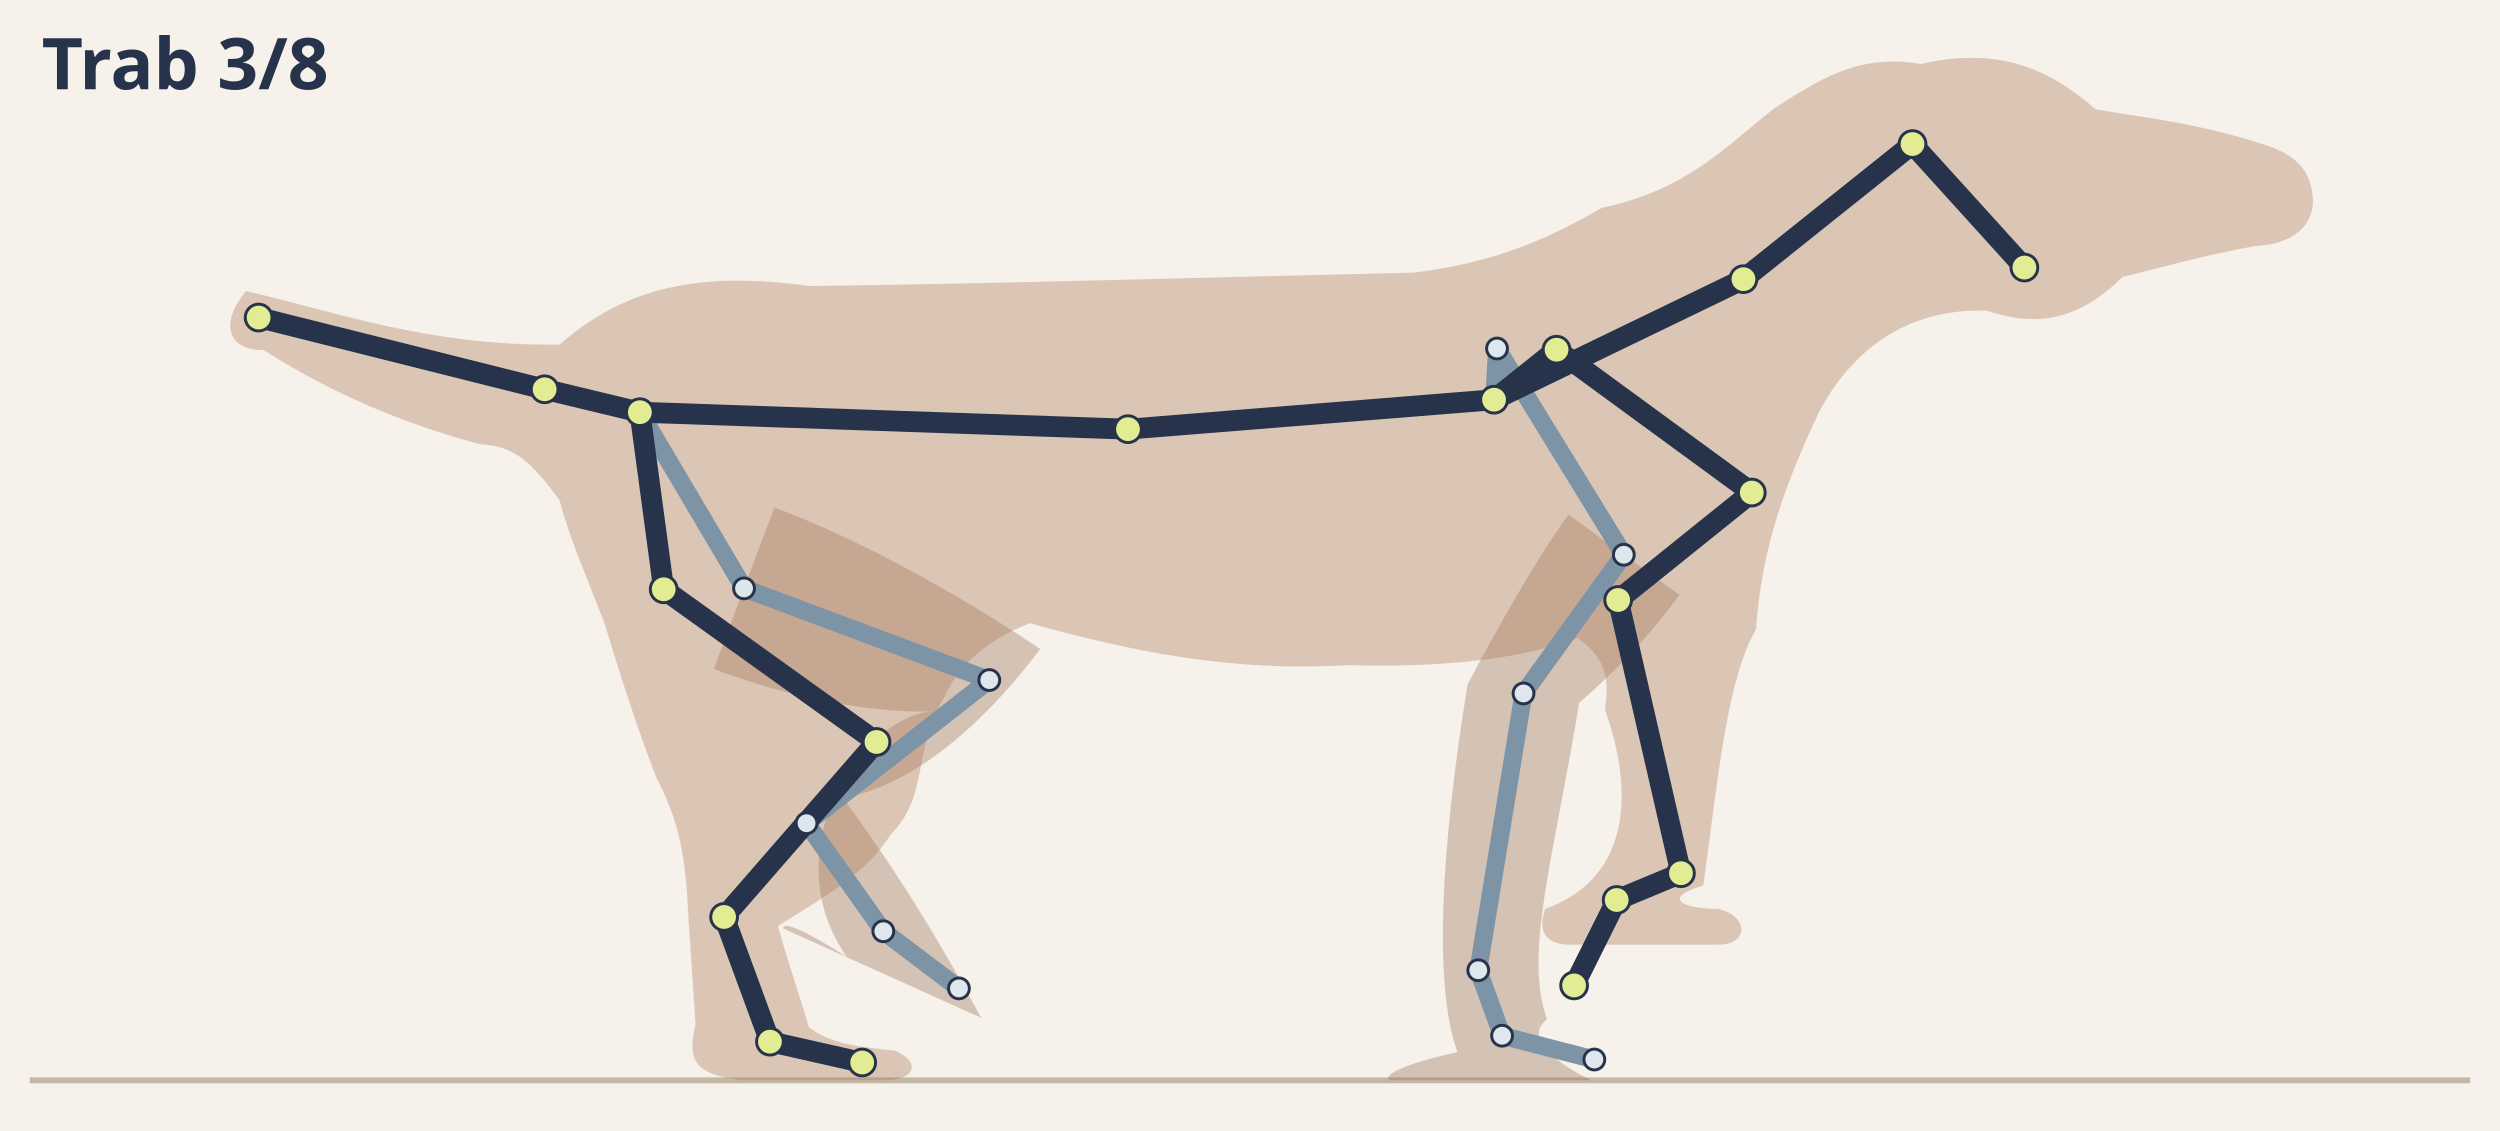
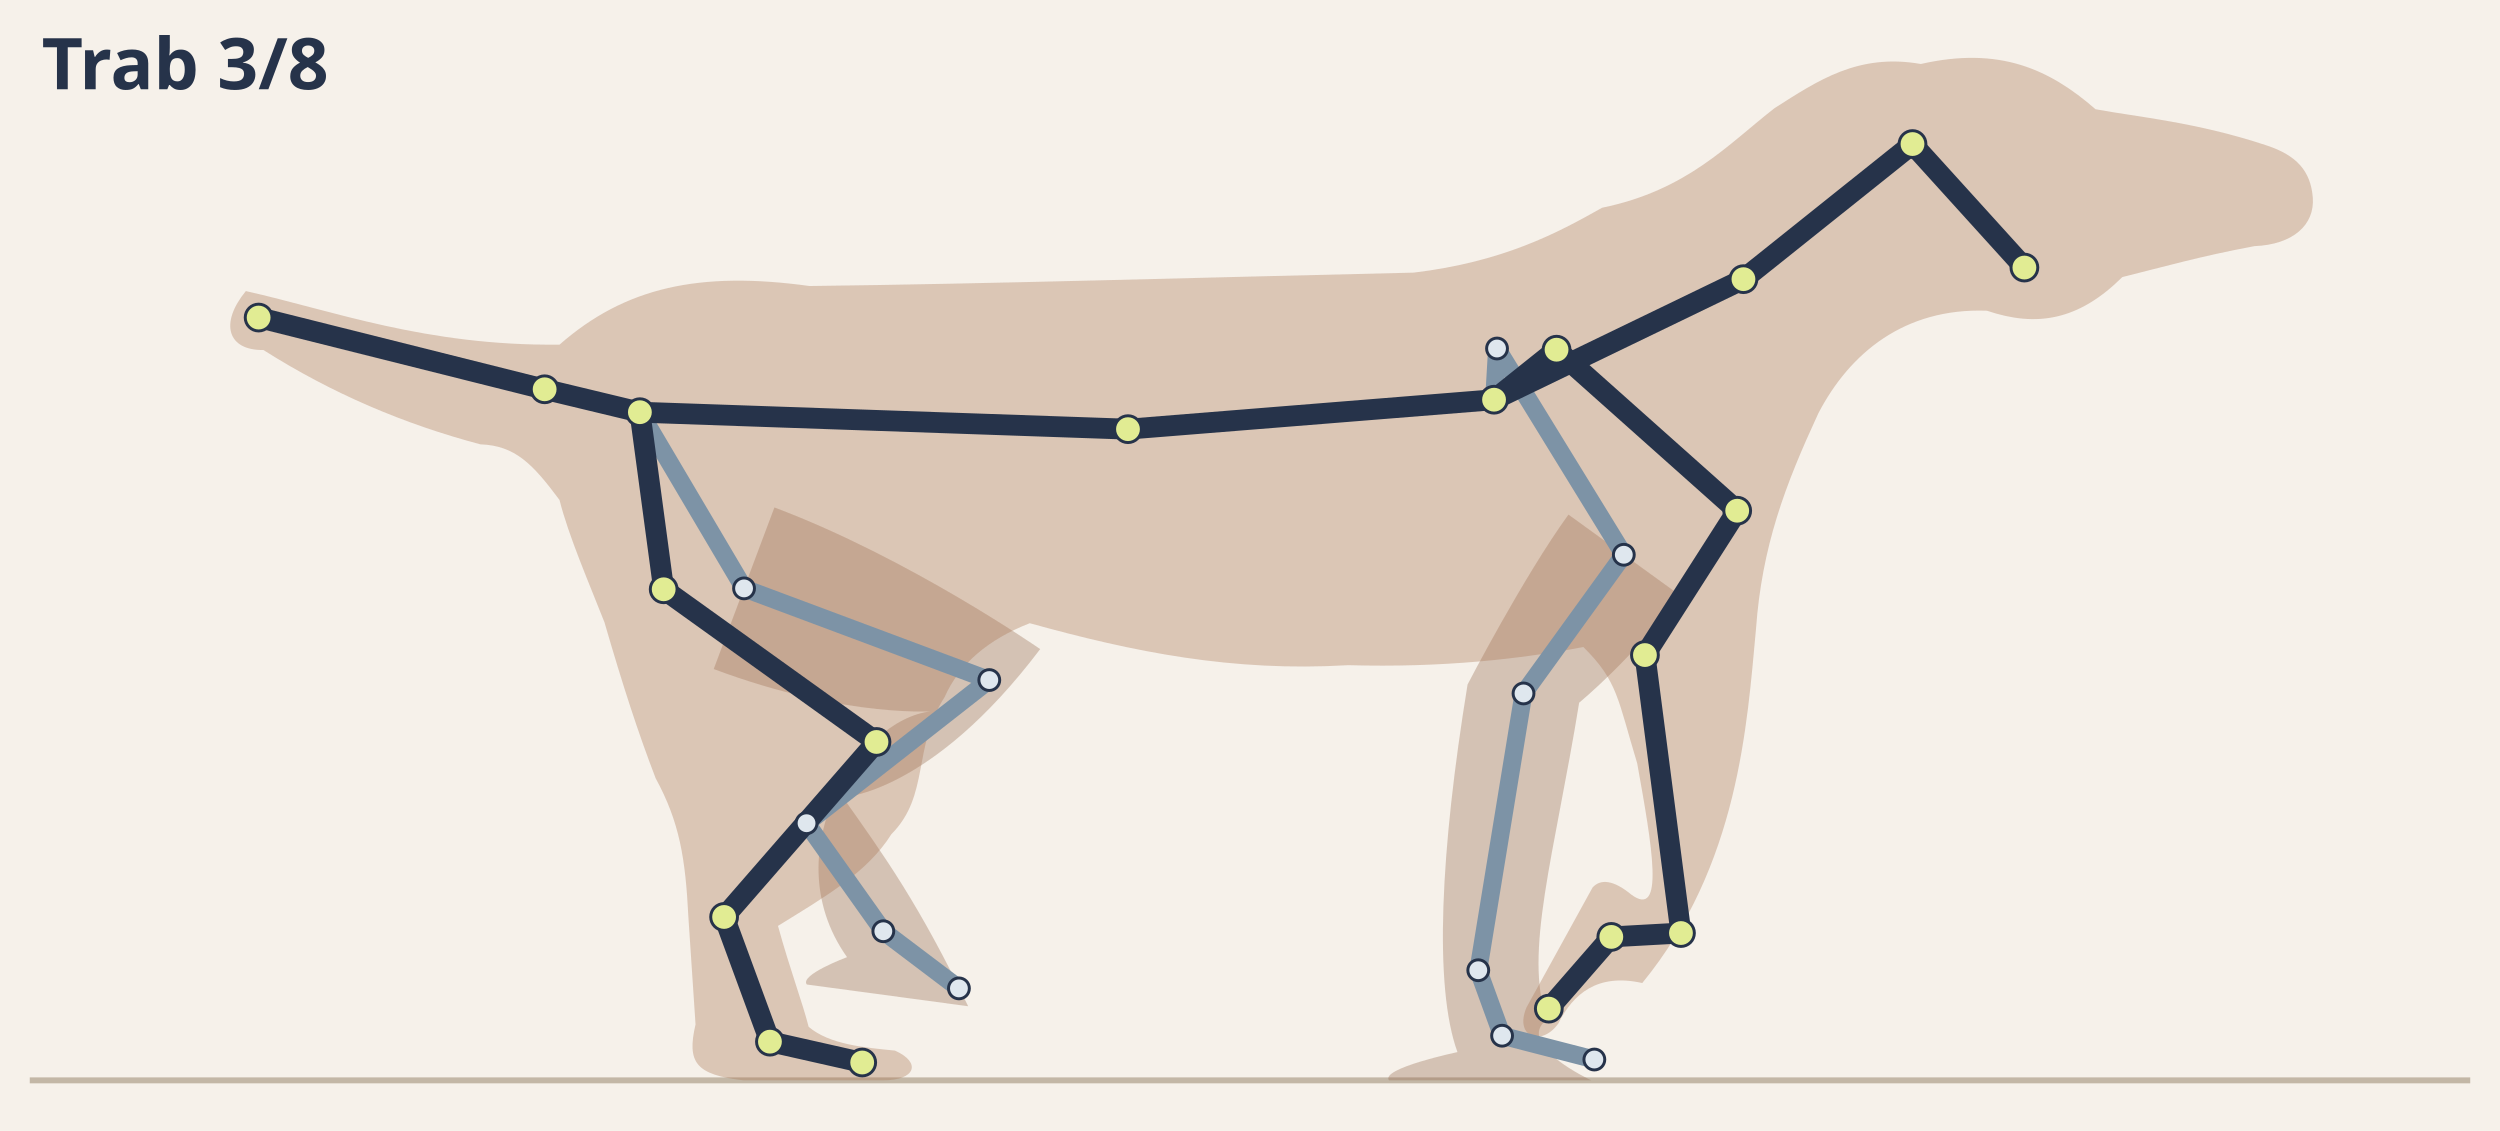
<svg xmlns="http://www.w3.org/2000/svg" viewBox="60 120 840 380">
  <rect x="60" y="120" width="840" height="380" fill="#f6f1ea" />
  <line x1="70" x2="890" y1="483" y2="483" stroke="#c3b7a6" stroke-width="2" />
-   <path d="M320.2 290.5C365.5 307.5 409.5 338.1 409.5 338.1C372.8 386.7 343.2 387.9 343.2 387.9C357.4 407.9 369 424.2 389.7 462L323.2 432C323 427.5 344.6 441.6 344.6 441.6C318.8 405.2 350.6 358.4 375.4 358.9C375.4 358.9 345.2 361.8 299.8 344.8Z" fill="#956b50" opacity="0.35" />
+   <path d="M320.2 290.5C365.5 307.5 409.5 338.1 409.5 338.1C372.8 386.7 343.2 387.9 343.2 387.9C357.4 407.9 369 424.2 385.3 458.1L331.1 450.8C328.5 447.6 344.6 441.6 344.6 441.6C318.8 405.2 350.6 358.4 375.4 358.9C375.4 358.9 345.2 361.8 299.8 344.8Z" fill="#956b50" opacity="0.35" />
  <path d="M624.3 319.9C609.1 340.9 590.6 356.1 590.6 356.1C582.3 407.2 571.8 440.5 579.8 462.5C568.7 471 594.7 483 594.7 483L526.7 483C523.7 479 549.7 473.5 549.7 473.5C541.7 451.5 544 405.8 553.1 350C553.1 350 571.8 313.9 587 292.9Z" fill="#956b50" opacity="0.35" />
-   <path d="M142.6 217.8C171.7 224.3 202.9 236.3 248 235.8C270 216.5 295 211 332 216.1C392 215.4 465 213.2 535 211.6C565 208 583.1 198.4 598.3 189.8C627 183.9 640.6 168.5 656.3 156.3C670.8 147.1 684.3 137.8 705.4 141.5C731.8 135.5 748.6 143.2 764.1 156.7C778 159.3 798 161 821.7 168.9C831.6 172.2 836.4 177.4 837.1 186.4C837.8 195.5 830.5 202.2 817.5 202.7C799.3 206.1 787.2 209.6 773.1 213.1C758.5 227.6 744.4 230.1 727.6 224.4C699.8 223.4 681.5 238.7 671 258.8C659.8 283 652 303.5 650 331.5C640 348.8 637.2 382.7 632.3 417.5C617.5 422 626.2 425.4 637.2 425.4C647.2 427.4 648.2 437.4 637.2 437.4L587.2 437.4C580.2 437.4 576.2 433.4 579.2 425.4C608.8 414.7 608.7 384.6 599.3 358.6C600.6 347.8 600 341.9 590.3 334.4C571 341.4 545 344.4 513 343.5C474 345.8 441 339.1 406 329.4C392.1 334.8 382.2 343.1 377.3 354.3C366.5 371.3 372.4 387.2 359.4 400.2C351.4 413.2 337.4 421.2 321.4 431.1C325.5 446.1 329.6 457 331.7 465C338.7 471 350.7 472 360.7 473C369.7 477 367.7 483 356.7 483L309.7 483C293.7 481 290.7 477 293.7 464L291.3 428.1C290.4 408.2 288.4 396.2 280.5 381.2C274.4 365.4 269.3 349.7 263 329.1C258 316.1 251 300 248 288C239 275.9 233.1 269.7 221.4 269.3C195.8 262.5 171.7 252.3 148.5 237.6C136.6 237.8 133.6 228.8 142.6 217.8Z" fill="#a87554" opacity="0.35" />
+   <path d="M142.6 217.8C171.7 224.3 202.9 236.3 248 235.8C270 216.5 295 211 332 216.1C392 215.4 465 213.2 535 211.6C565 208 583.1 198.4 598.3 189.8C627 183.9 640.6 168.5 656.3 156.3C670.8 147.1 684.3 137.8 705.4 141.5C731.8 135.5 748.6 143.2 764.1 156.7C778 159.3 798 161 821.7 168.9C831.6 172.2 836.4 177.4 837.1 186.4C837.8 195.5 830.5 202.2 817.5 202.7C799.3 206.1 787.2 209.6 773.1 213.1C758.5 227.6 744.4 230.1 727.6 224.4C699.8 223.4 681.5 238.7 671 258.8C659.8 283 652 303.5 650 331.5C647 363.6 644.2 410.7 611.8 450.3C596.7 446.9 588.5 454 583.6 463.9C577.9 471.9 568.7 468.4 572.9 458.5L595.1 418.2C597.8 415.2 602.2 415.7 608 420.5C619.5 429.1 615.1 404.3 610.1 376.5C603.6 355.1 603.6 348.8 592 337.4C571 341.4 545 344.4 513 343.5C474 345.8 441 339.1 406 329.4C392.1 334.8 382.3 343.1 377.4 354.2C366.5 371.2 372.5 387.2 359.5 400.3C351.4 413.2 337.4 421.2 321.4 431.1C325.5 446 329.7 457 331.7 465C338.7 471 350.7 472 360.7 473C369.7 477 367.7 483 356.7 483L309.8 483C293.8 481.1 290.7 477.1 293.7 464.2L291.3 428.2C290.3 408.2 288.3 396.2 280.3 381.5C274.3 365.9 269.2 350.1 263.1 329.1C258 316.1 251 300 248 288C239 275.9 233.1 269.7 221.4 269.3C195.8 262.5 171.7 252.3 148.5 237.6C136.6 237.8 133.6 228.8 142.6 217.8Z" fill="#a87554" opacity="0.35" />
  <line x1="275" y1="258.5" x2="310" y2="317.7" stroke="#7d93a6" stroke-width="6" stroke-linecap="round" />
  <line x1="310" y1="317.7" x2="392.4" y2="348.5" stroke="#7d93a6" stroke-width="6" stroke-linecap="round" />
  <line x1="392.4" y1="348.5" x2="331" y2="396.6" stroke="#7d93a6" stroke-width="6" stroke-linecap="round" />
  <line x1="331" y1="396.6" x2="356.8" y2="432.9" stroke="#7d93a6" stroke-width="6" stroke-linecap="round" />
  <line x1="356.8" y1="432.9" x2="382.2" y2="452.1" stroke="#7d93a6" stroke-width="6" stroke-linecap="round" />
  <line x1="562" y1="254.3" x2="563" y2="237.1" stroke="#7d93a6" stroke-width="6" stroke-linecap="round" />
  <line x1="563" y1="237.1" x2="605.6" y2="306.4" stroke="#7d93a6" stroke-width="6" stroke-linecap="round" />
  <line x1="605.6" y1="306.4" x2="571.9" y2="353" stroke="#7d93a6" stroke-width="6" stroke-linecap="round" />
  <line x1="571.9" y1="353" x2="556.7" y2="446" stroke="#7d93a6" stroke-width="6" stroke-linecap="round" />
  <line x1="556.7" y1="446" x2="564.7" y2="468" stroke="#7d93a6" stroke-width="6" stroke-linecap="round" />
  <line x1="564.7" y1="468" x2="595.7" y2="476" stroke="#7d93a6" stroke-width="6" stroke-linecap="round" />
  <line x1="146.9" y1="226.7" x2="243" y2="250.8" stroke="#26334a" stroke-width="7" stroke-linecap="round" />
  <line x1="243" y1="250.8" x2="275" y2="258.5" stroke="#26334a" stroke-width="7" stroke-linecap="round" />
  <line x1="275" y1="258.5" x2="439" y2="264.2" stroke="#26334a" stroke-width="7" stroke-linecap="round" />
  <line x1="439" y1="264.2" x2="562" y2="254.3" stroke="#26334a" stroke-width="7" stroke-linecap="round" />
  <line x1="562" y1="254.3" x2="645.8" y2="213.8" stroke="#26334a" stroke-width="7" stroke-linecap="round" />
  <line x1="645.8" y1="213.8" x2="702.6" y2="168.4" stroke="#26334a" stroke-width="7" stroke-linecap="round" />
  <line x1="702.6" y1="168.4" x2="740.2" y2="209.9" stroke="#26334a" stroke-width="7" stroke-linecap="round" />
  <line x1="275" y1="258.5" x2="283" y2="318" stroke="#26334a" stroke-width="7" stroke-linecap="round" />
  <line x1="283" y1="318" x2="354.5" y2="369.3" stroke="#26334a" stroke-width="7" stroke-linecap="round" />
  <line x1="354.5" y1="369.3" x2="303.3" y2="428.1" stroke="#26334a" stroke-width="7" stroke-linecap="round" />
  <line x1="303.3" y1="428.1" x2="318.7" y2="470" stroke="#26334a" stroke-width="7" stroke-linecap="round" />
  <line x1="318.7" y1="470" x2="349.7" y2="477" stroke="#26334a" stroke-width="7" stroke-linecap="round" />
  <line x1="562" y1="254.3" x2="583" y2="237.5" stroke="#26334a" stroke-width="7" stroke-linecap="round" />
-   <line x1="583" y1="237.5" x2="648.6" y2="285.5" stroke="#26334a" stroke-width="7" stroke-linecap="round" />
-   <line x1="648.6" y1="285.5" x2="603.7" y2="321.6" stroke="#26334a" stroke-width="7" stroke-linecap="round" />
-   <line x1="603.7" y1="321.6" x2="624.8" y2="413.4" stroke="#26334a" stroke-width="7" stroke-linecap="round" />
-   <line x1="624.8" y1="413.4" x2="603.2" y2="422.4" stroke="#26334a" stroke-width="7" stroke-linecap="round" />
-   <line x1="603.2" y1="422.4" x2="588.9" y2="451.1" stroke="#26334a" stroke-width="7" stroke-linecap="round" />
+   <line x1="583" y1="237.5" x2="643.7" y2="291.6" stroke="#26334a" stroke-width="7" stroke-linecap="round" />
+   <line x1="643.7" y1="291.6" x2="612.7" y2="340.1" stroke="#26334a" stroke-width="7" stroke-linecap="round" />
+   <line x1="612.7" y1="340.1" x2="624.8" y2="433.5" stroke="#26334a" stroke-width="7" stroke-linecap="round" />
+   <line x1="624.8" y1="433.5" x2="601.4" y2="434.8" stroke="#26334a" stroke-width="7" stroke-linecap="round" />
+   <line x1="601.4" y1="434.8" x2="580.4" y2="458.9" stroke="#26334a" stroke-width="7" stroke-linecap="round" />
  <circle cx="146.9" cy="226.7" r="4.5" fill="#e1ec93" stroke="#26334a" stroke-width="1" />
  <circle cx="243" cy="250.8" r="4.5" fill="#e1ec93" stroke="#26334a" stroke-width="1" />
  <circle cx="275" cy="258.5" r="4.5" fill="#e1ec93" stroke="#26334a" stroke-width="1" />
  <circle cx="439" cy="264.2" r="4.5" fill="#e1ec93" stroke="#26334a" stroke-width="1" />
  <circle cx="562" cy="254.3" r="4.5" fill="#e1ec93" stroke="#26334a" stroke-width="1" />
  <circle cx="645.8" cy="213.8" r="4.5" fill="#e1ec93" stroke="#26334a" stroke-width="1" />
  <circle cx="702.6" cy="168.4" r="4.5" fill="#e1ec93" stroke="#26334a" stroke-width="1" />
  <circle cx="740.2" cy="209.9" r="4.5" fill="#e1ec93" stroke="#26334a" stroke-width="1" />
  <circle cx="583" cy="237.5" r="4.5" fill="#e1ec93" stroke="#26334a" stroke-width="1" />
-   <circle cx="648.6" cy="285.5" r="4.5" fill="#e1ec93" stroke="#26334a" stroke-width="1" />
-   <circle cx="603.7" cy="321.6" r="4.5" fill="#e1ec93" stroke="#26334a" stroke-width="1" />
-   <circle cx="624.8" cy="413.4" r="4.5" fill="#e1ec93" stroke="#26334a" stroke-width="1" />
-   <circle cx="603.2" cy="422.4" r="4.5" fill="#e1ec93" stroke="#26334a" stroke-width="1" />
-   <circle cx="588.9" cy="451.1" r="4.5" fill="#e1ec93" stroke="#26334a" stroke-width="1" />
+   <circle cx="643.7" cy="291.6" r="4.5" fill="#e1ec93" stroke="#26334a" stroke-width="1" />
+   <circle cx="612.7" cy="340.1" r="4.5" fill="#e1ec93" stroke="#26334a" stroke-width="1" />
+   <circle cx="624.8" cy="433.5" r="4.5" fill="#e1ec93" stroke="#26334a" stroke-width="1" />
+   <circle cx="601.4" cy="434.8" r="4.5" fill="#e1ec93" stroke="#26334a" stroke-width="1" />
+   <circle cx="580.4" cy="458.9" r="4.5" fill="#e1ec93" stroke="#26334a" stroke-width="1" />
  <circle cx="283" cy="318" r="4.5" fill="#e1ec93" stroke="#26334a" stroke-width="1" />
  <circle cx="354.5" cy="369.3" r="4.5" fill="#e1ec93" stroke="#26334a" stroke-width="1" />
  <circle cx="303.3" cy="428.1" r="4.5" fill="#e1ec93" stroke="#26334a" stroke-width="1" />
  <circle cx="318.7" cy="470" r="4.5" fill="#e1ec93" stroke="#26334a" stroke-width="1" />
  <circle cx="349.7" cy="477" r="4.5" fill="#e1ec93" stroke="#26334a" stroke-width="1" />
  <circle cx="563" cy="237.1" r="3.5" fill="#dfe7ee" stroke="#26334a" stroke-width="1" />
  <circle cx="605.6" cy="306.4" r="3.5" fill="#dfe7ee" stroke="#26334a" stroke-width="1" />
  <circle cx="571.9" cy="353" r="3.5" fill="#dfe7ee" stroke="#26334a" stroke-width="1" />
  <circle cx="556.7" cy="446" r="3.5" fill="#dfe7ee" stroke="#26334a" stroke-width="1" />
  <circle cx="564.7" cy="468" r="3.5" fill="#dfe7ee" stroke="#26334a" stroke-width="1" />
  <circle cx="595.7" cy="476" r="3.5" fill="#dfe7ee" stroke="#26334a" stroke-width="1" />
  <circle cx="310" cy="317.7" r="3.5" fill="#dfe7ee" stroke="#26334a" stroke-width="1" />
  <circle cx="392.4" cy="348.5" r="3.5" fill="#dfe7ee" stroke="#26334a" stroke-width="1" />
  <circle cx="331" cy="396.6" r="3.5" fill="#dfe7ee" stroke="#26334a" stroke-width="1" />
  <circle cx="356.8" cy="432.9" r="3.5" fill="#dfe7ee" stroke="#26334a" stroke-width="1" />
  <circle cx="382.2" cy="452.1" r="3.5" fill="#dfe7ee" stroke="#26334a" stroke-width="1" />
  <text x="74" y="150" font-family="sans-serif" font-size="24" font-weight="700" fill="#26334a">Trab 3/8</text>
</svg>
